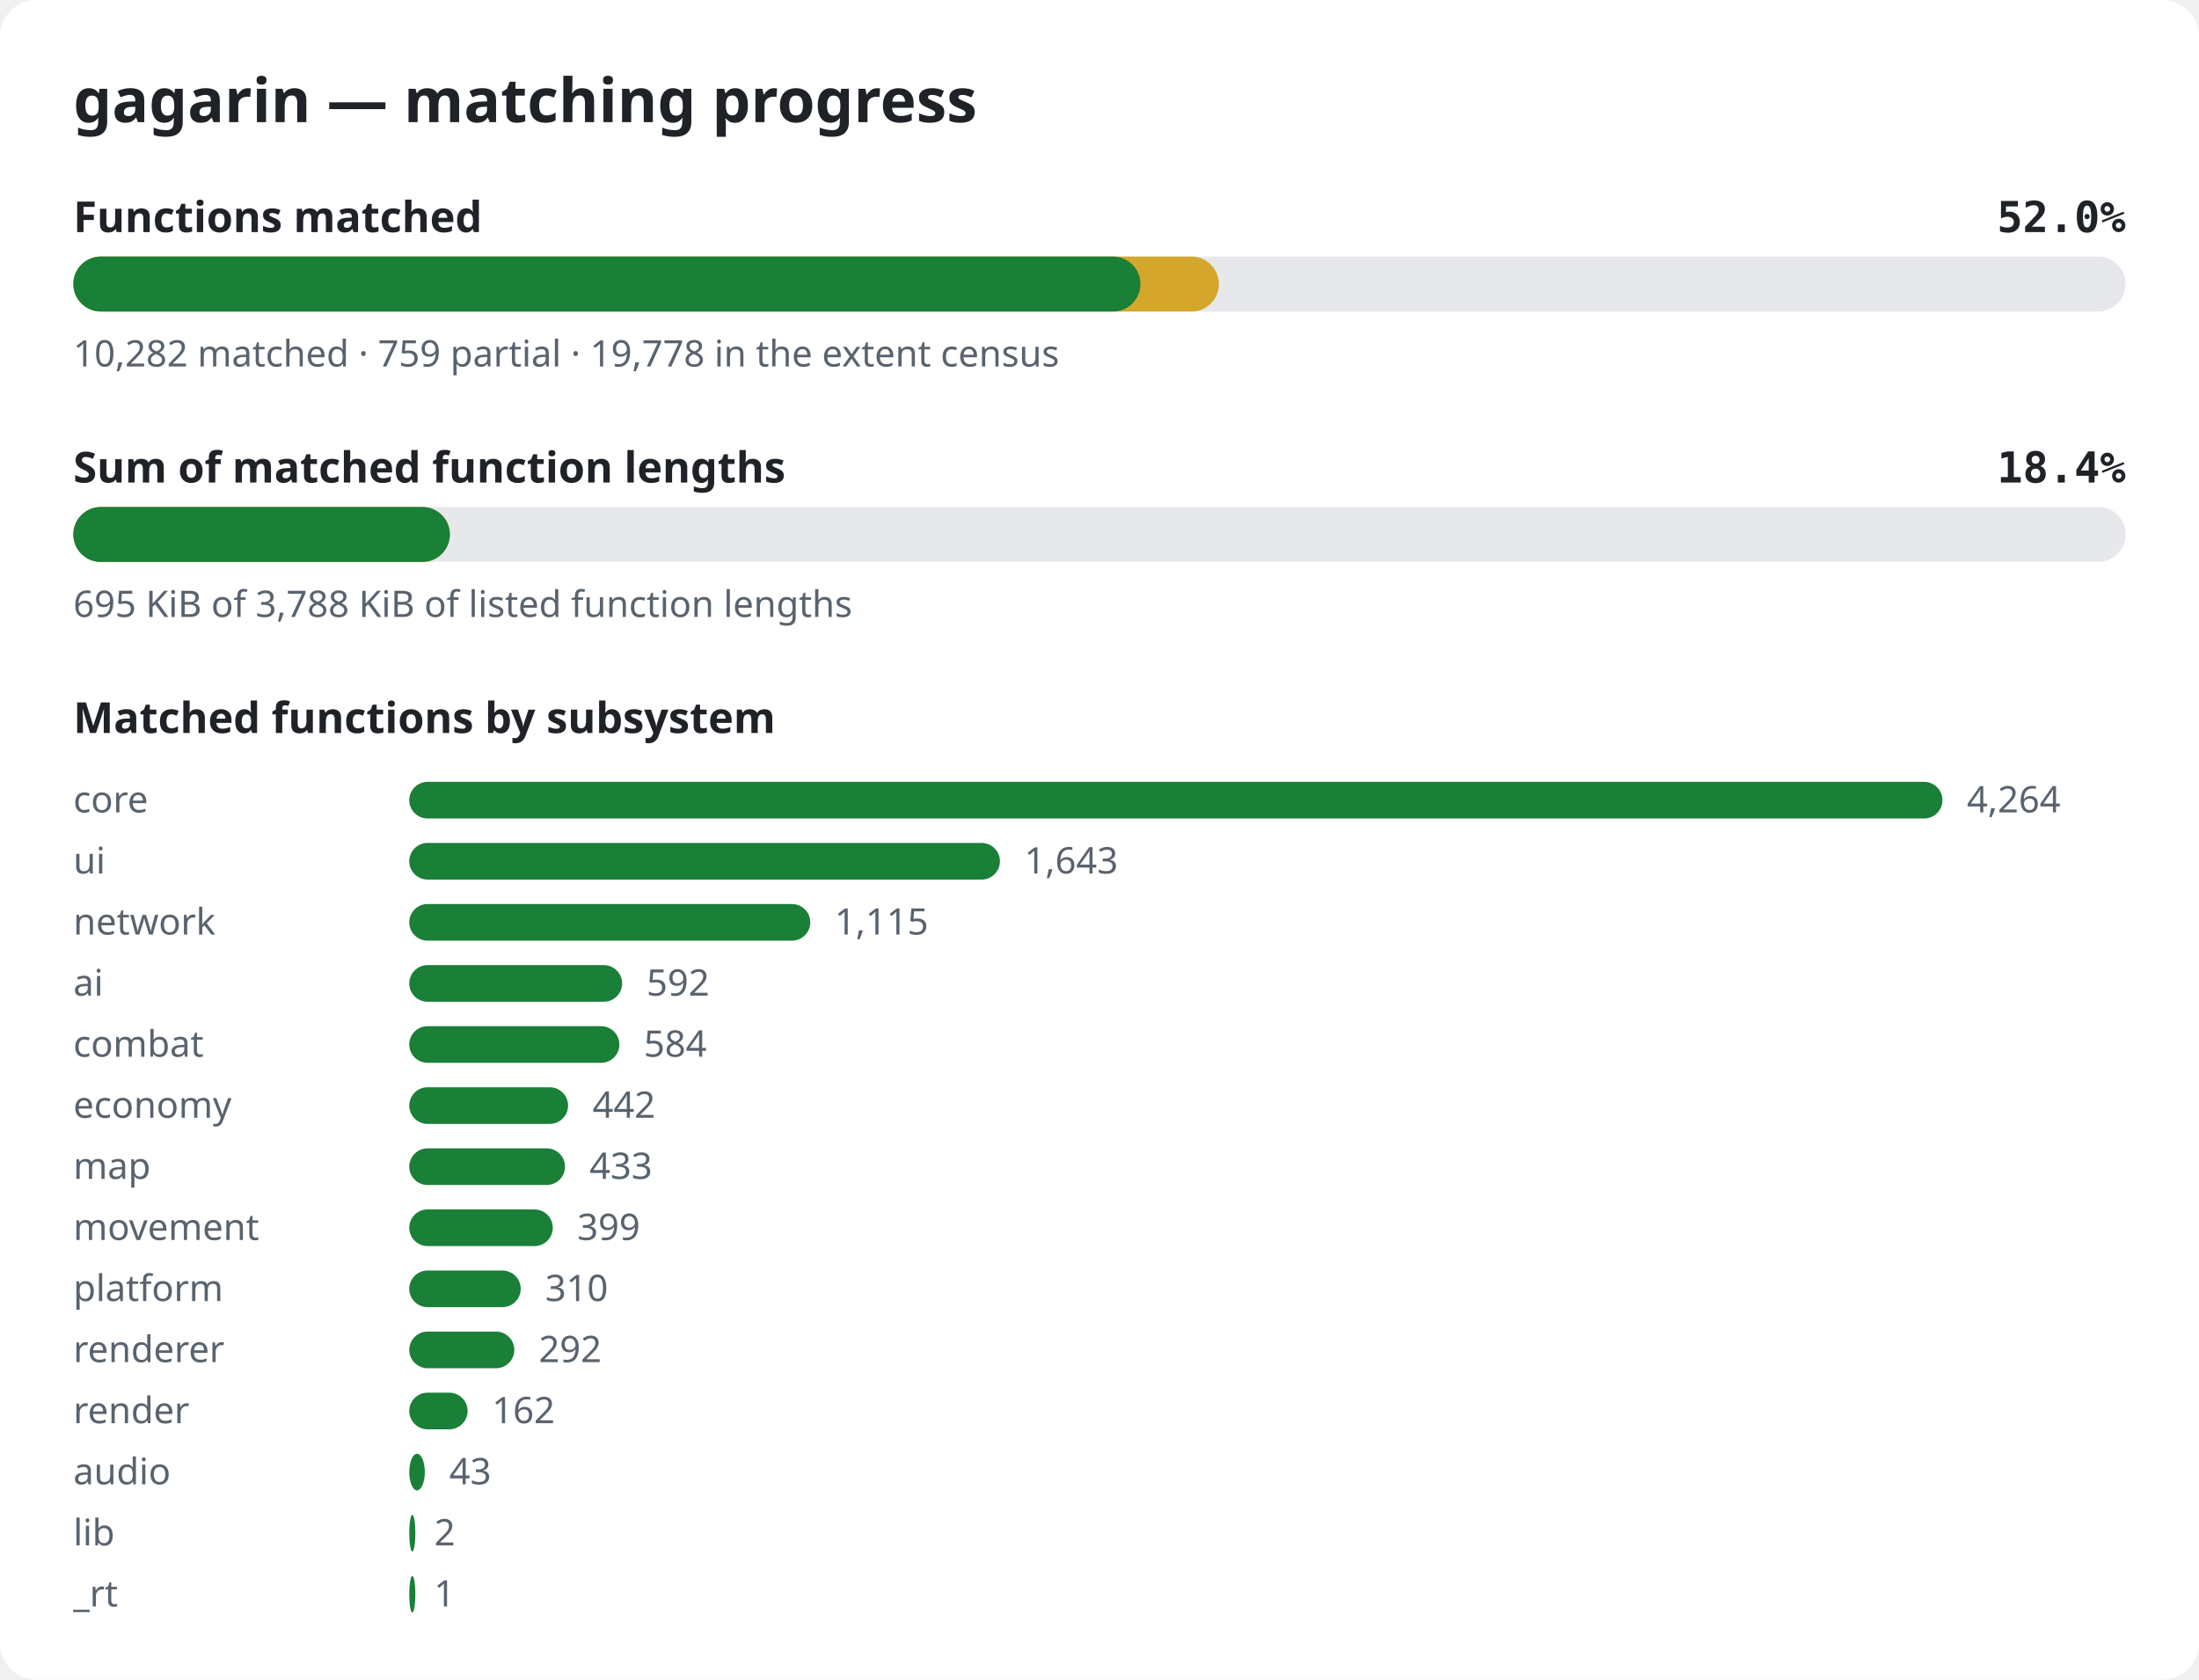
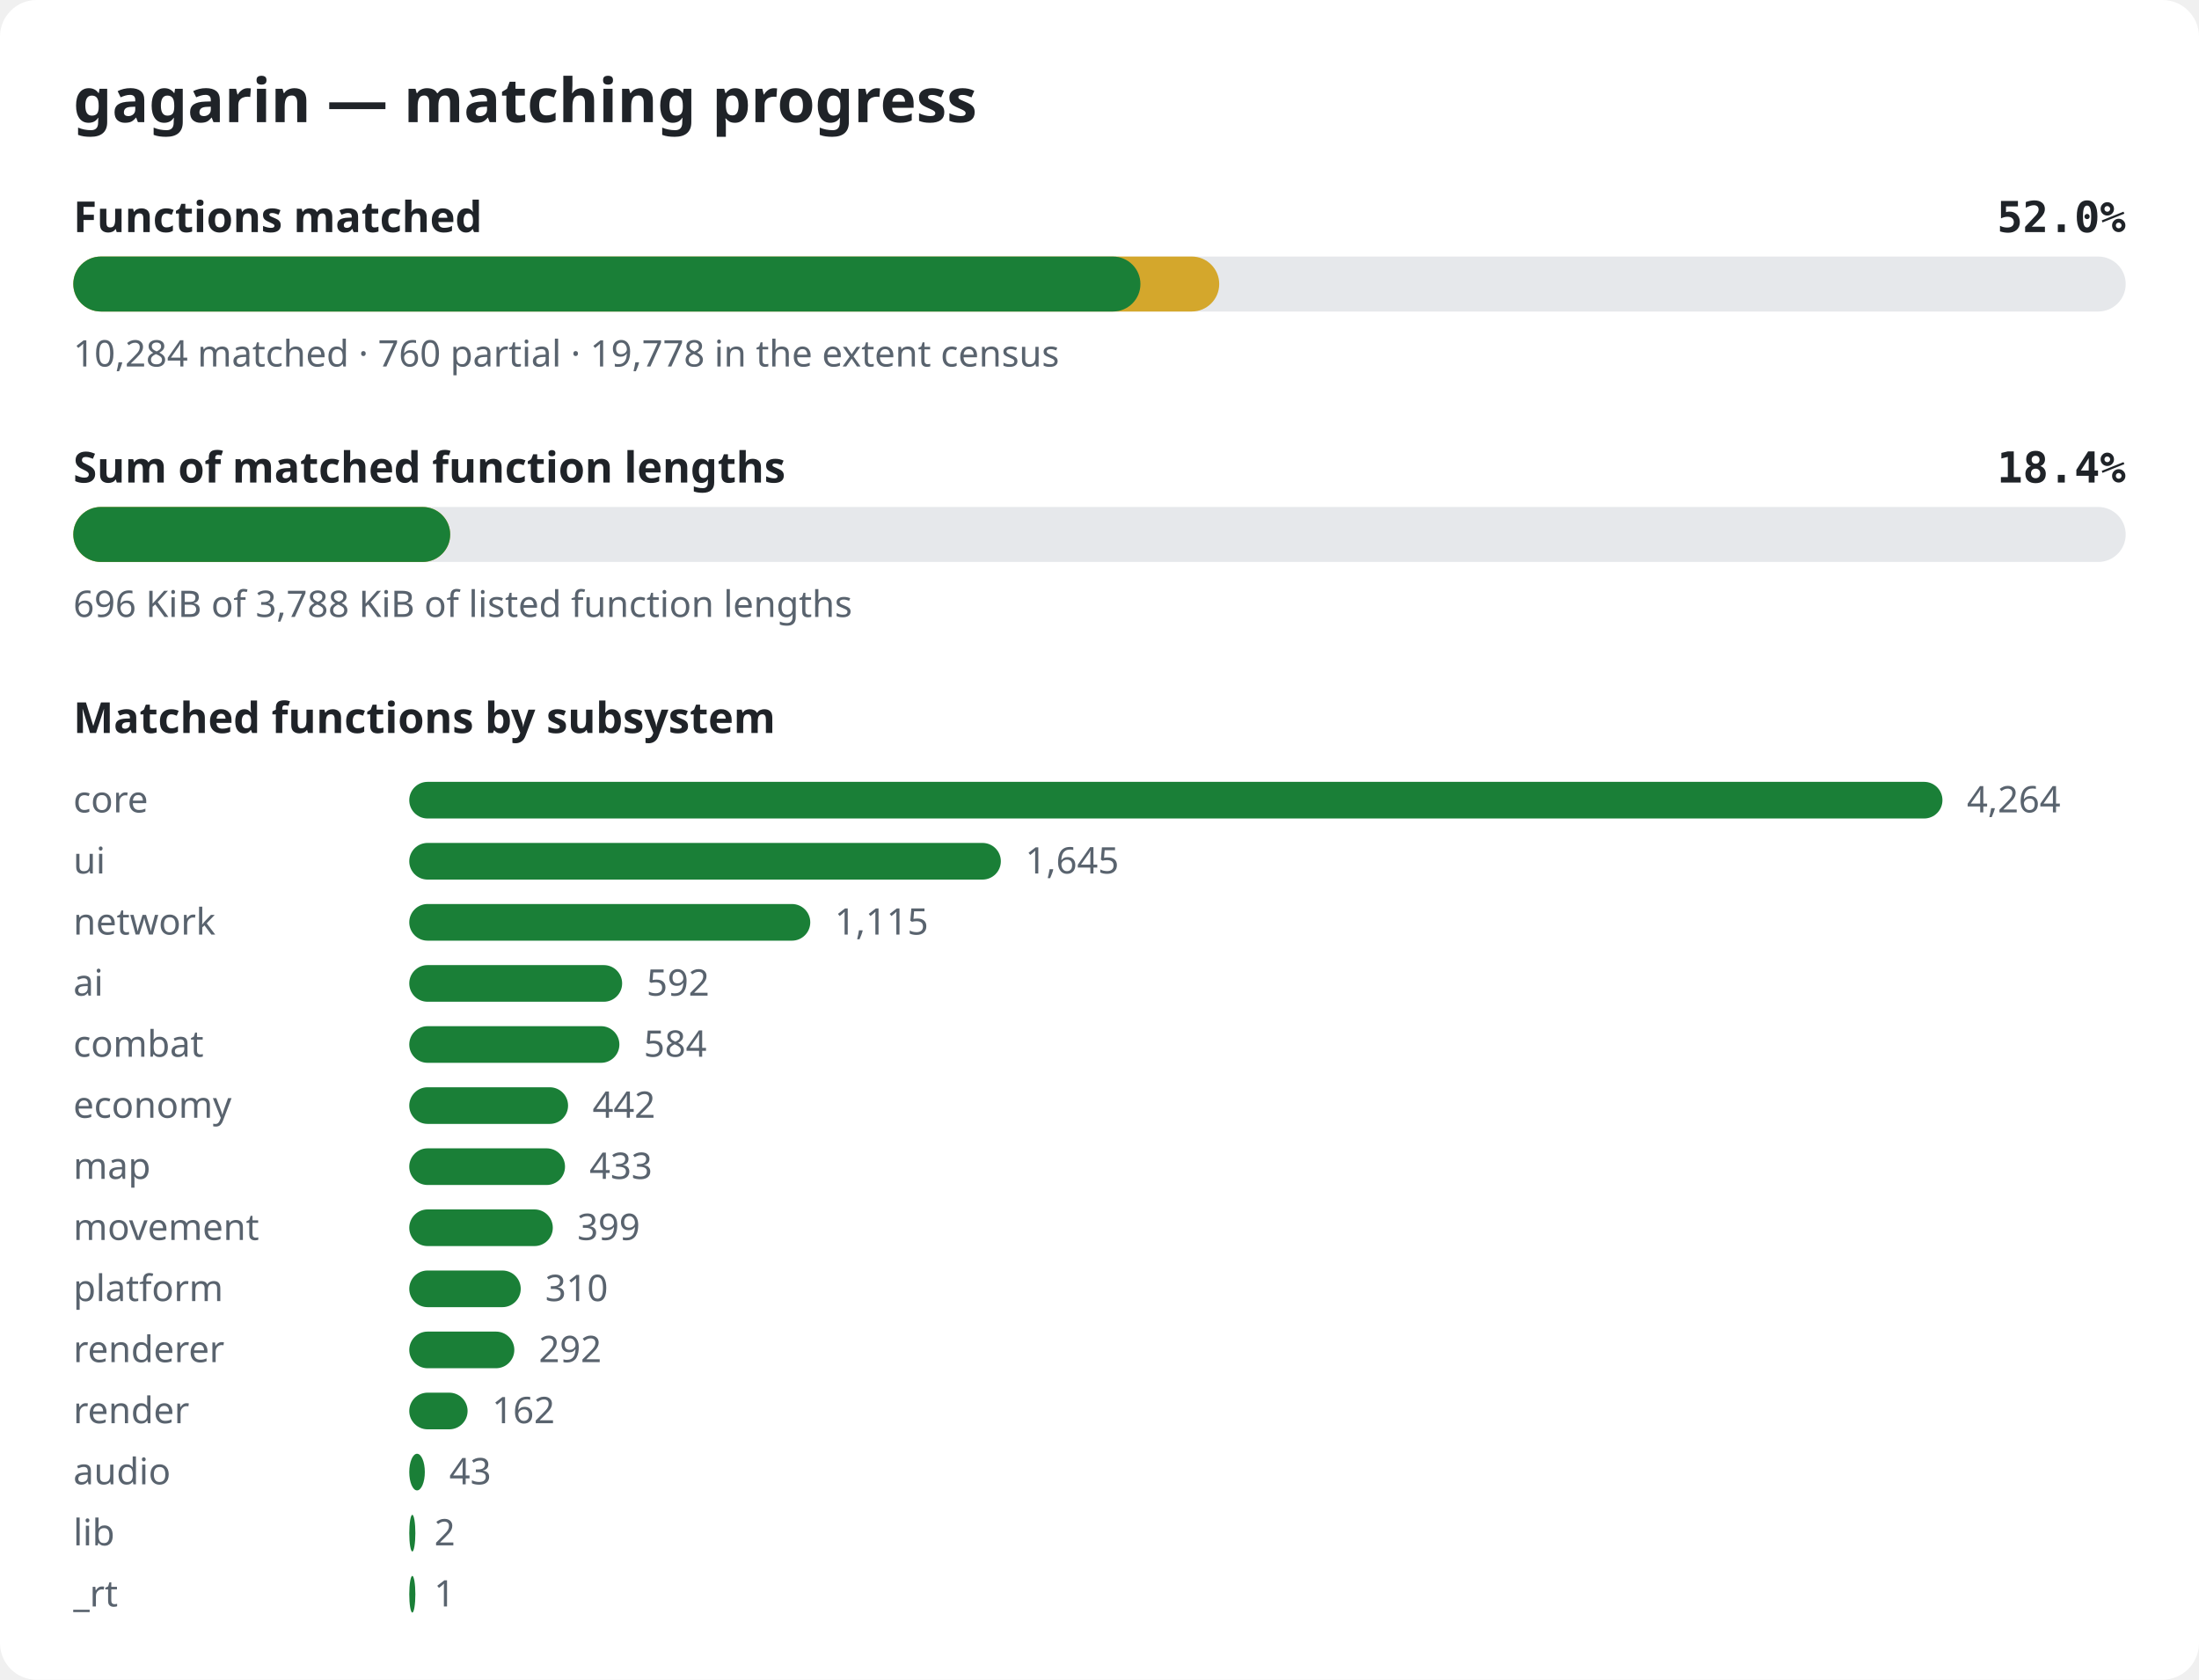
<svg xmlns="http://www.w3.org/2000/svg" width="720" height="550" viewBox="0 0 720 550" role="img" aria-label="gagarin matching progress">
  <style>.bg{fill:#ffffff}.title{font:600 20px sans-serif;fill:#1f2328}.label{font:600 14px sans-serif;fill:#1f2328}.pct{font:600 14px monospace;fill:#1f2328}.note{font:12px sans-serif;fill:#59636e}.track{fill:#e6e8eb}.done{fill:#1a7f37}.partial{fill:#d4a72c}@media (prefers-color-scheme: dark){.bg{fill:#0d1117}.title,.label,.pct{fill:#e6edf3}.note{fill:#9198a1}.track{fill:#262c36}.done{fill:#3fb950}.partial{fill:#d29922}}</style>
  <rect width="720" height="550" rx="12" class="bg" />
  <text x="24" y="40" class="title">gagarin — matching progress</text>
  <text x="24" y="76" class="label">Functions matched</text>
  <text x="696" y="76" class="pct" text-anchor="end">52.0%</text>
  <rect x="24" y="84" width="672" height="18" rx="9" class="track" />
-   <rect x="24" y="84" width="375.1" height="18" rx="9" class="partial" />
+   <rect x="24" y="84" width="375.2" height="18" rx="9" class="partial" />
  <rect x="24" y="84" width="349.4" height="18" rx="9" class="done" />
-   <text x="24" y="120" class="note">10,282 matched · 759 partial · 19,778 in the extent census</text>
+   <text x="24" y="120" class="note">10,284 matched · 760 partial · 19,778 in the extent census</text>
  <text x="24" y="158" class="label">Sum of matched function lengths</text>
  <text x="696" y="158" class="pct" text-anchor="end">18.4%</text>
  <rect x="24" y="166" width="672" height="18" rx="9" class="track" />
-   <rect x="24" y="166" width="123.3" height="18" rx="9" class="partial" />
-   <rect x="24" y="166" width="123.3" height="18" rx="9" class="done" />
-   <text x="24" y="202" class="note">695 KiB of 3,788 KiB of listed function lengths</text>
+   <rect x="24" y="166" width="123.4" height="18" rx="9" class="partial" />
+   <rect x="24" y="166" width="123.4" height="18" rx="9" class="done" />
+   <text x="24" y="202" class="note">696 KiB of 3,788 KiB of listed function lengths</text>
  <text x="24" y="240" class="label">Matched functions by subsystem</text>
  <text x="24" y="266" class="note">core</text>
  <rect x="134" y="256" width="502.0" height="12" rx="6" class="done" />
  <text x="644.0" y="266" class="note">4,264</text>
  <text x="24" y="286" class="note">ui</text>
-   <rect x="134" y="276" width="193.4" height="12" rx="6" class="done" />
-   <text x="335.4" y="286" class="note">1,643</text>
+   <rect x="134" y="276" width="193.7" height="12" rx="6" class="done" />
+   <text x="335.7" y="286" class="note">1,645</text>
  <text x="24" y="306" class="note">network</text>
  <rect x="134" y="296" width="131.3" height="12" rx="6" class="done" />
  <text x="273.3" y="306" class="note">1,115</text>
  <text x="24" y="326" class="note">ai</text>
  <rect x="134" y="316" width="69.7" height="12" rx="6" class="done" />
  <text x="211.7" y="326" class="note">592</text>
  <text x="24" y="346" class="note">combat</text>
  <rect x="134" y="336" width="68.8" height="12" rx="6" class="done" />
  <text x="210.8" y="346" class="note">584</text>
  <text x="24" y="366" class="note">economy</text>
  <rect x="134" y="356" width="52.0" height="12" rx="6" class="done" />
  <text x="194.0" y="366" class="note">442</text>
  <text x="24" y="386" class="note">map</text>
  <rect x="134" y="376" width="51.0" height="12" rx="6" class="done" />
  <text x="193.0" y="386" class="note">433</text>
  <text x="24" y="406" class="note">movement</text>
  <rect x="134" y="396" width="47.0" height="12" rx="6" class="done" />
  <text x="189.0" y="406" class="note">399</text>
  <text x="24" y="426" class="note">platform</text>
  <rect x="134" y="416" width="36.5" height="12" rx="6" class="done" />
  <text x="178.5" y="426" class="note">310</text>
  <text x="24" y="446" class="note">renderer</text>
  <rect x="134" y="436" width="34.4" height="12" rx="6" class="done" />
  <text x="176.4" y="446" class="note">292</text>
  <text x="24" y="466" class="note">render</text>
  <rect x="134" y="456" width="19.1" height="12" rx="6" class="done" />
  <text x="161.1" y="466" class="note">162</text>
  <text x="24" y="486" class="note">audio</text>
  <rect x="134" y="476" width="5.1" height="12" rx="6" class="done" />
  <text x="147.1" y="486" class="note">43</text>
  <text x="24" y="506" class="note">lib</text>
  <rect x="134" y="496" width="2.0" height="12" rx="6" class="done" />
  <text x="142.2" y="506" class="note">2</text>
  <text x="24" y="526" class="note">_rt</text>
  <rect x="134" y="516" width="2.0" height="12" rx="6" class="done" />
  <text x="142.1" y="526" class="note">1</text>
</svg>
